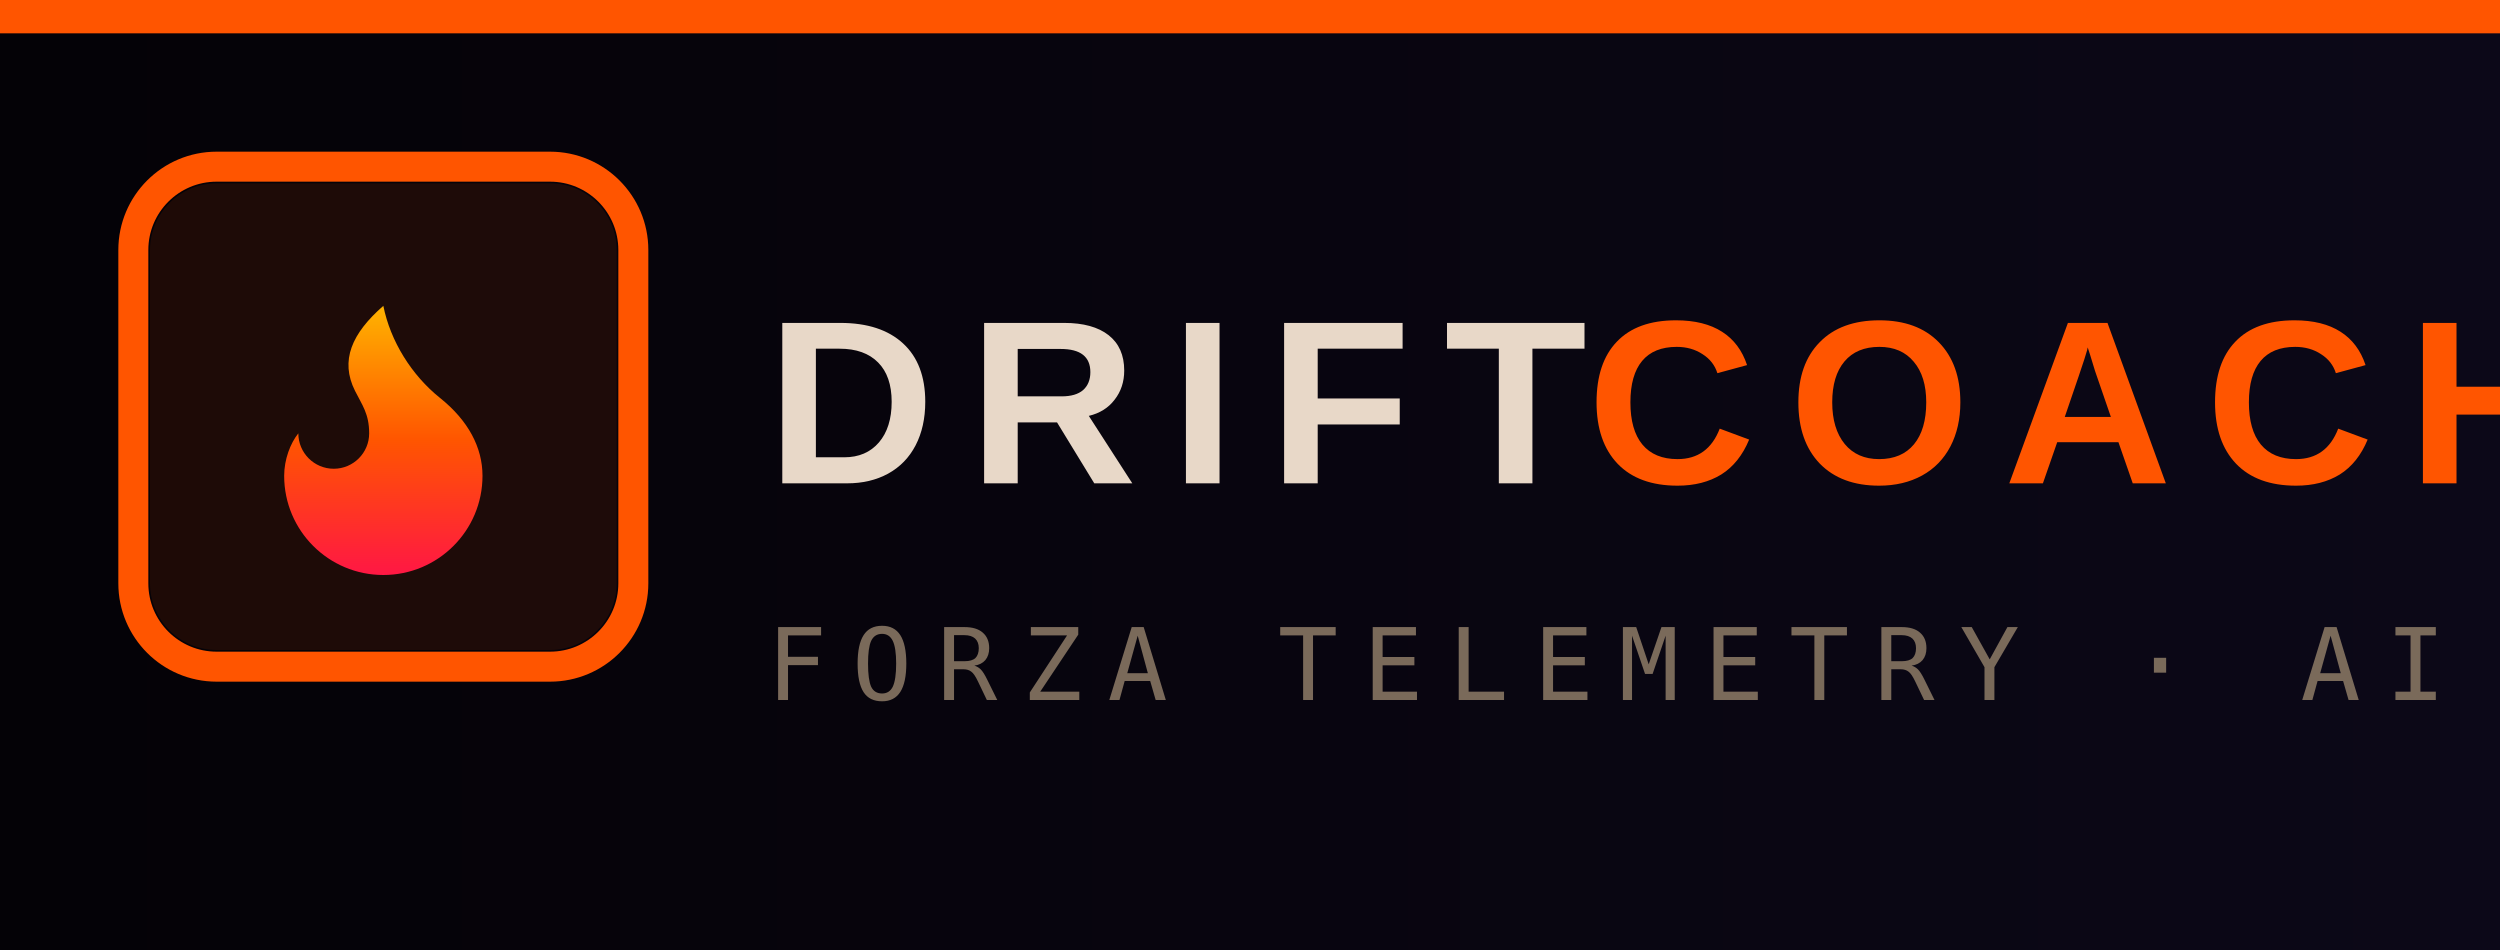
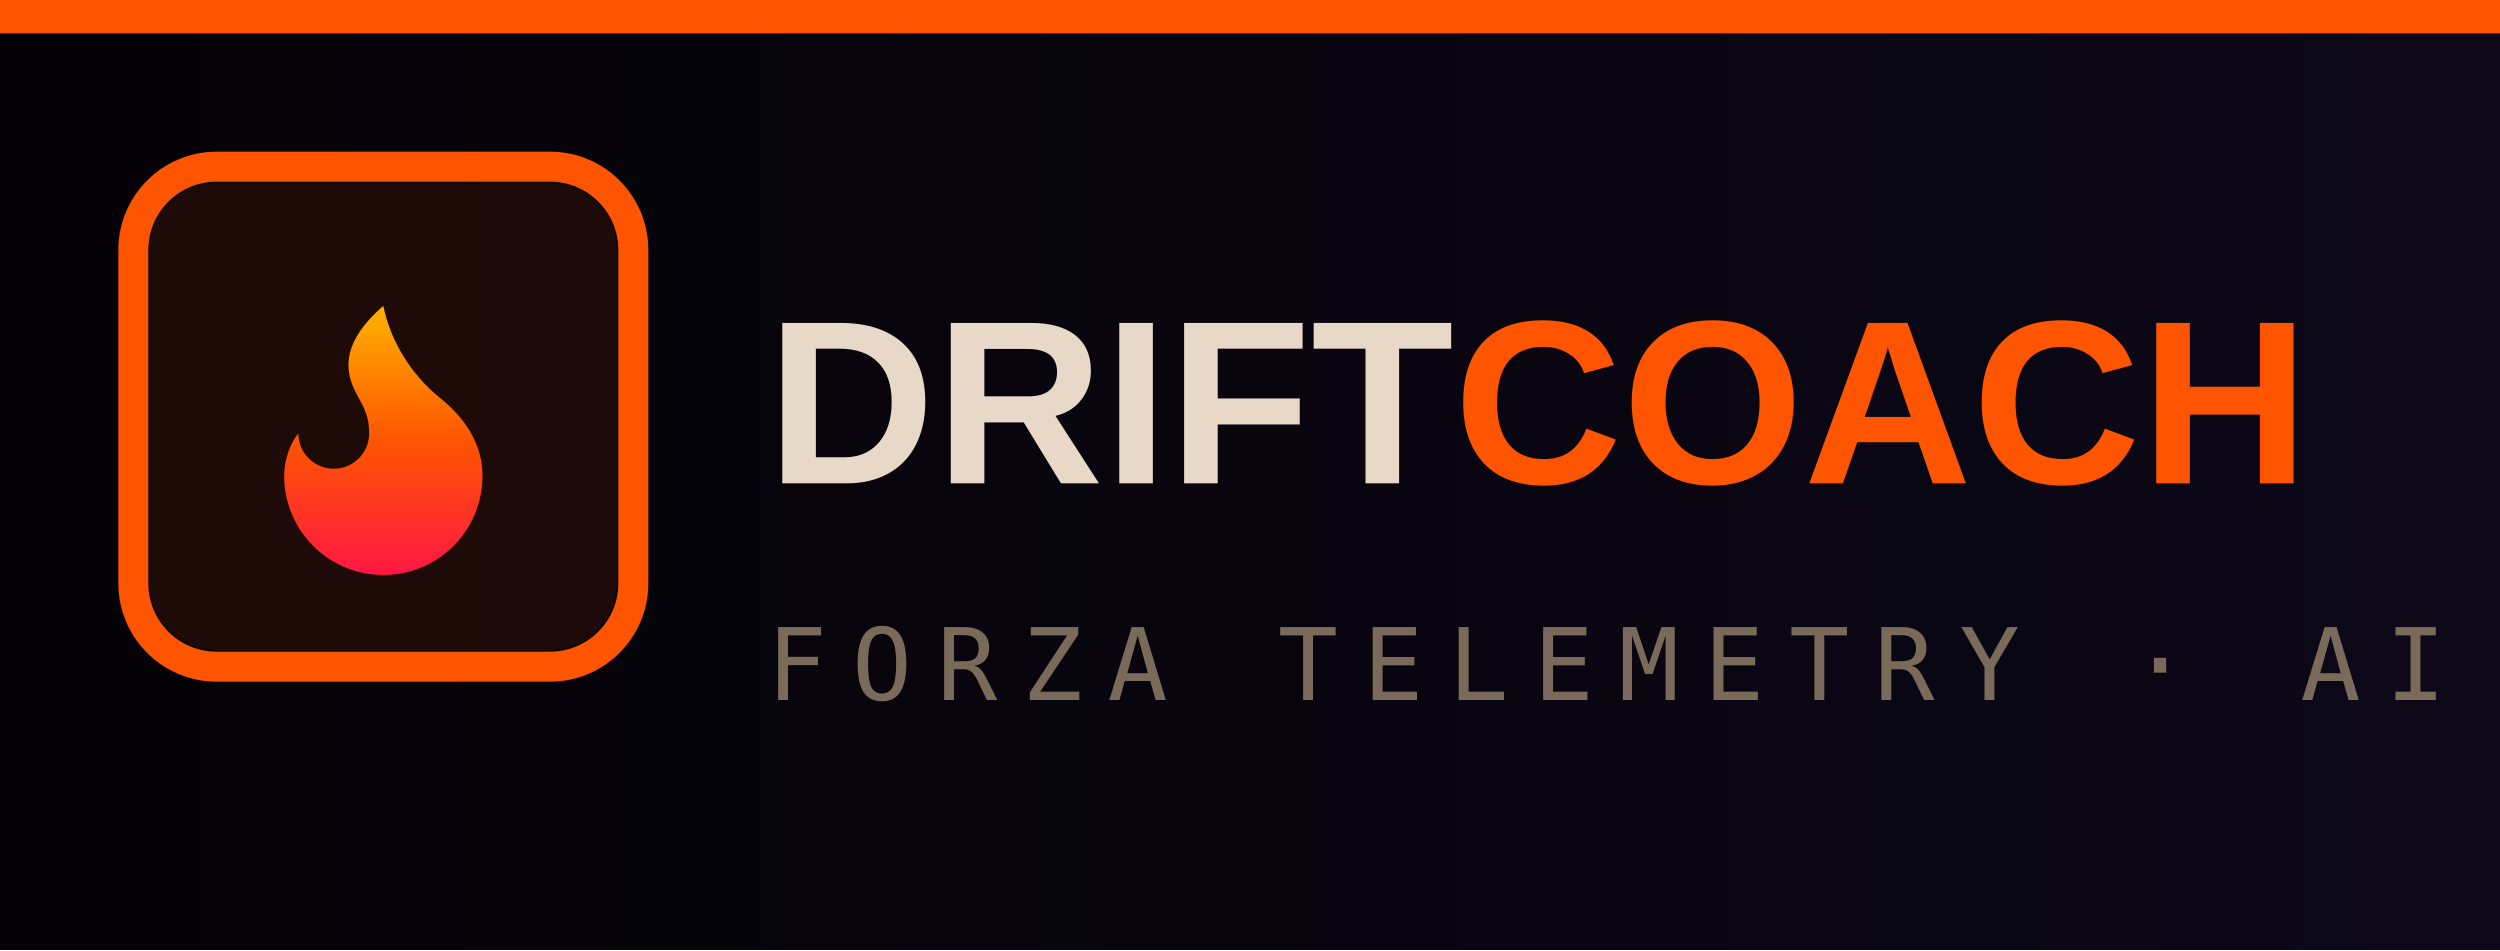
<svg xmlns="http://www.w3.org/2000/svg" width="150" height="57" viewBox="0 0 150 57">
  <defs>
    <linearGradient id="bg" x1="0" y1="0" x2="1" y2="0">
      <stop offset="0" stop-color="#040206" />
      <stop offset="1" stop-color="#0C0818" />
    </linearGradient>
    <linearGradient id="flame" x1="0.5" y1="1" x2="0.5" y2="0">
      <stop offset="0" stop-color="#FF1744" />
      <stop offset="0.5" stop-color="#FF5500" />
      <stop offset="1" stop-color="#FFB300" />
    </linearGradient>
  </defs>
  <rect width="150" height="57" fill="url(#bg)" />
  <rect y="0" width="150" height="2" fill="#FF5500" />
  <g transform="translate(8, 10)">
    <rect width="30" height="30" rx="5" ry="5" fill="none" stroke="#FF5500" stroke-width="1.8" />
    <rect x="1" y="1" width="28" height="28" rx="4" ry="4" fill="#FF5500" fill-opacity="0.10" />
    <g transform="translate(15, 16) scale(0.85) translate(-12, -12)">
      <path d="M8.5 14.5A2.5 2.5 0 0 0 11 12c0-1.38-.5-2-1-3-1.072-2.143-.224-4.054 2-6 .5 2.5 2 4.9 4 6.5 2 1.6 3 3.5 3 5.5a7 7 0 1 1-14 0c0-1.153.433-2.294 1-3a2.5 2.5 0 0 0 2.5 2.5z" fill="url(#flame)" />
    </g>
  </g>
-   <text x="46" y="29" font-family="Rajdhani, Arial, sans-serif" font-size="14" font-weight="700" letter-spacing="2" fill="#E8D8C8">DRIFT<tspan fill="#FF5500"> COACH</tspan>
+   <text x="46" y="29" font-family="Rajdhani, Arial, sans-serif" font-size="14" font-weight="700" letter-spacing="0" fill="#E8D8C8">DRIFT<tspan fill="#FF5500"> COACH</tspan>
  </text>
  <text x="46" y="42" font-family="Share Tech Mono, monospace" font-size="6" letter-spacing="1.5" fill="#7A6A5A">FORZA TELEMETRY · AI</text>
</svg>
